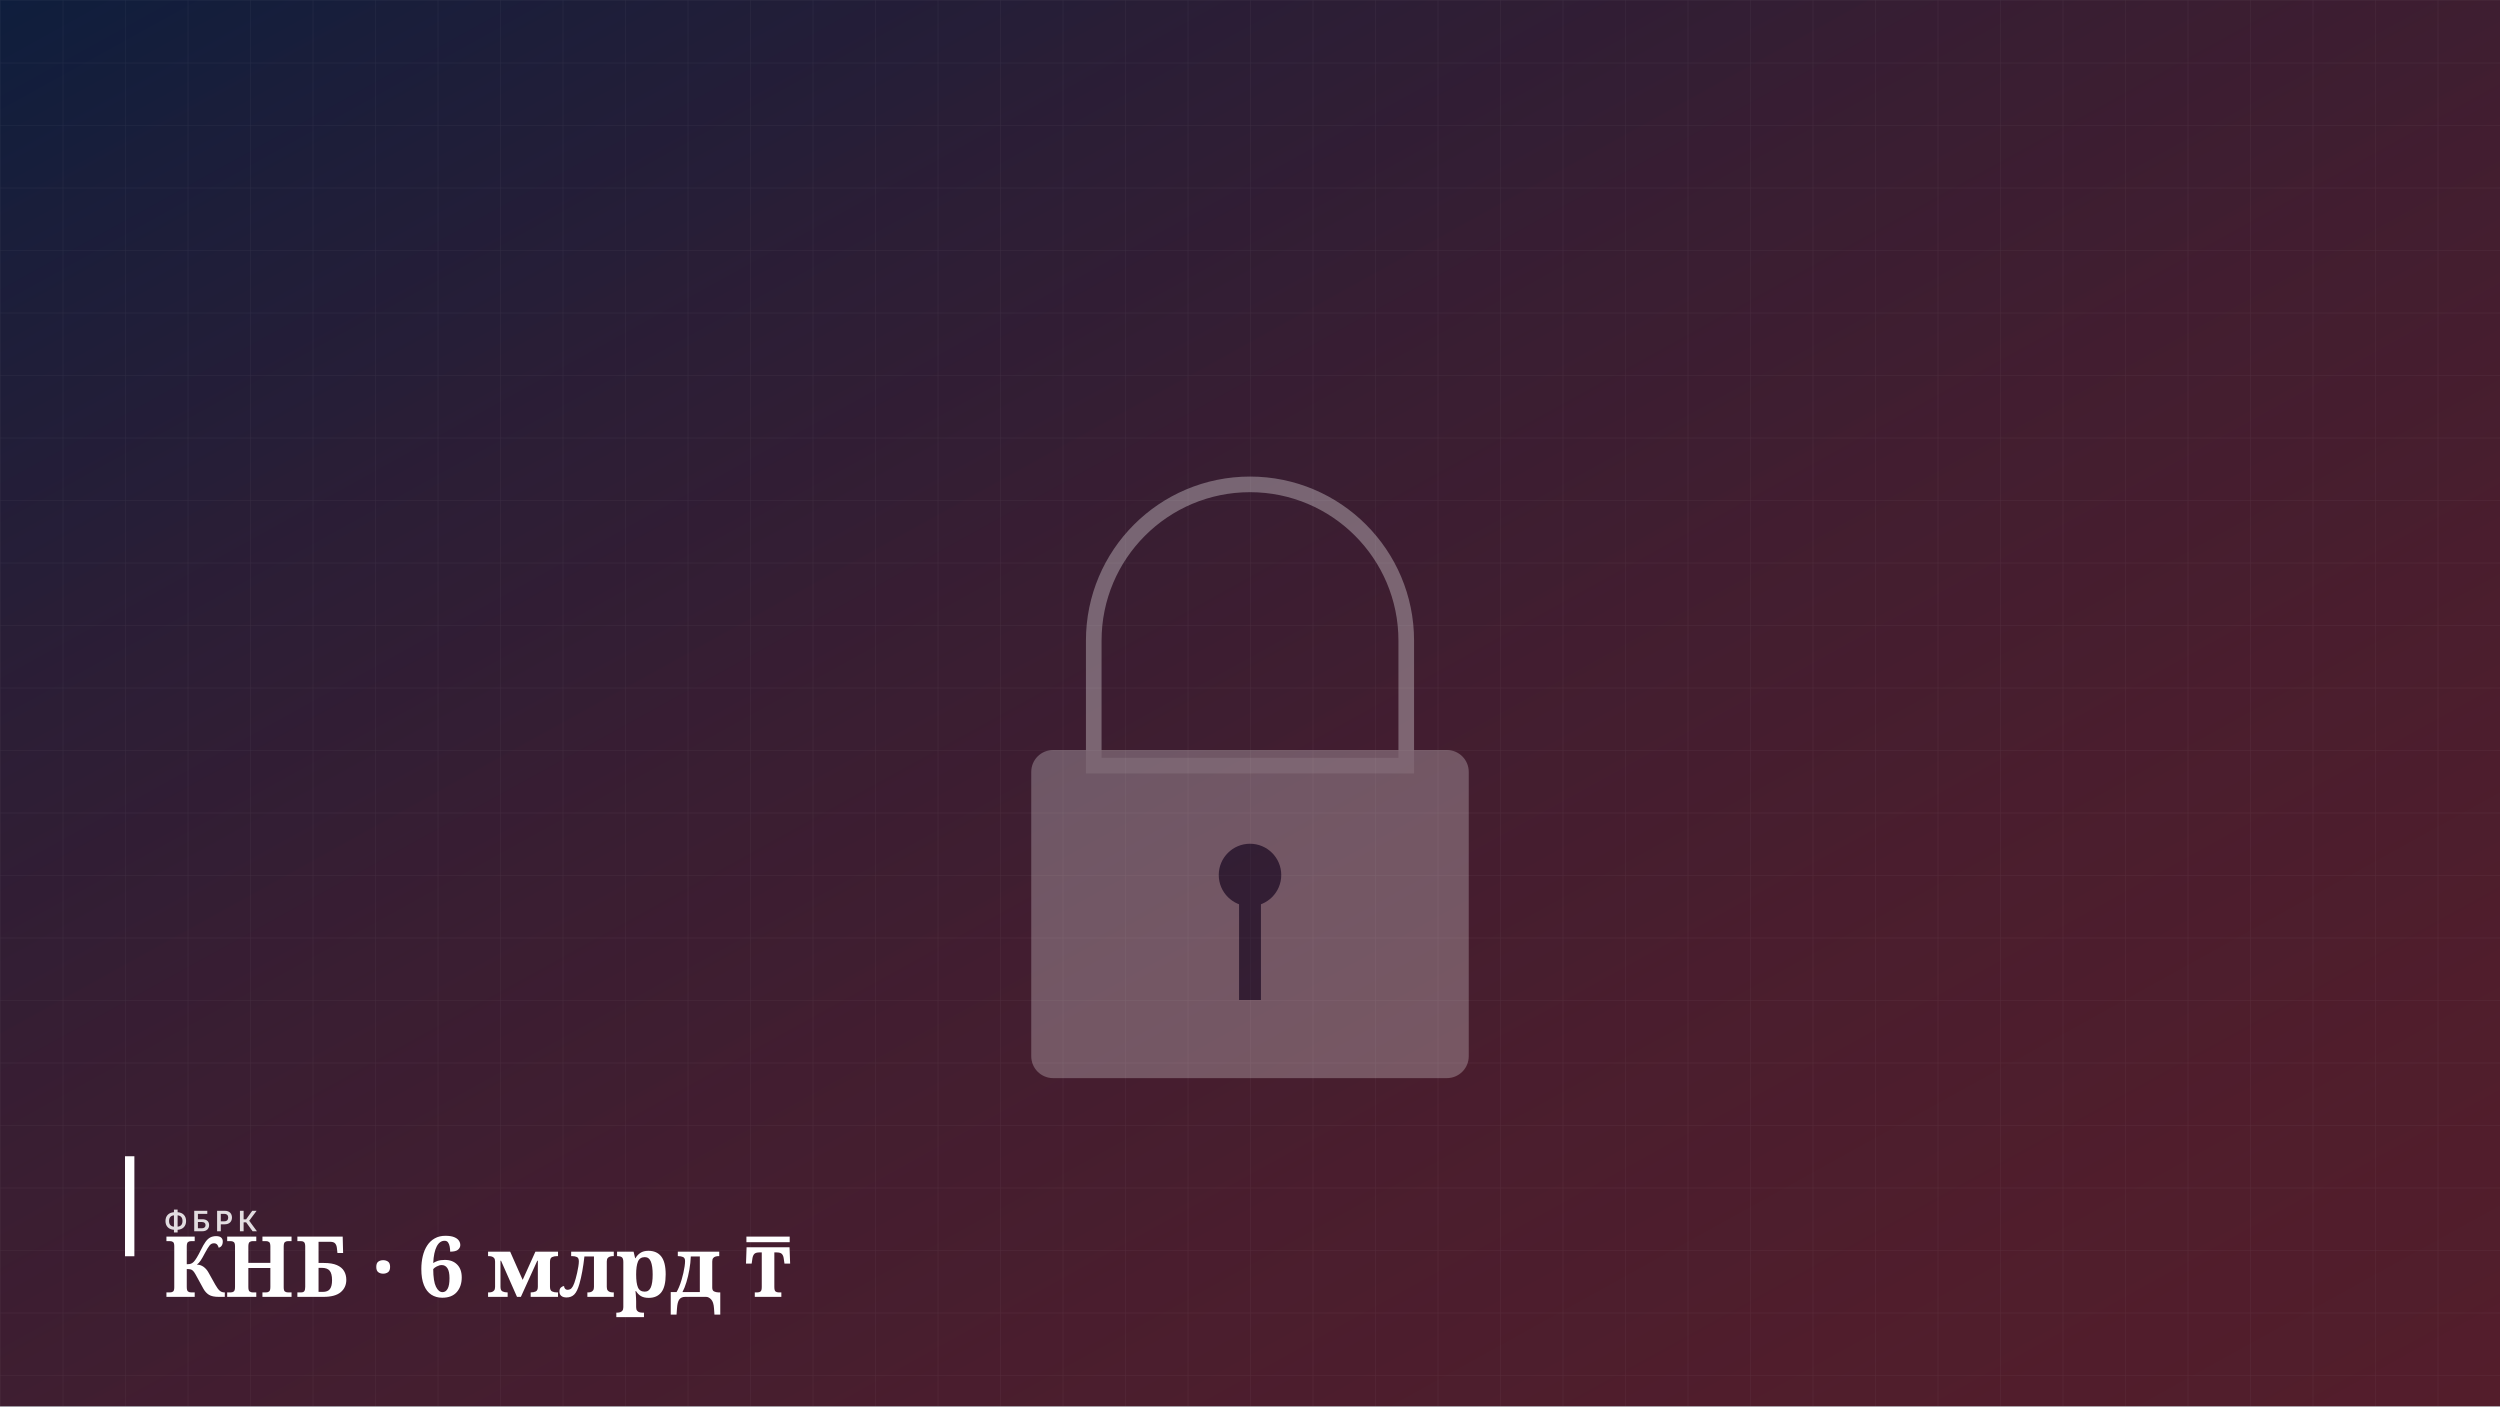
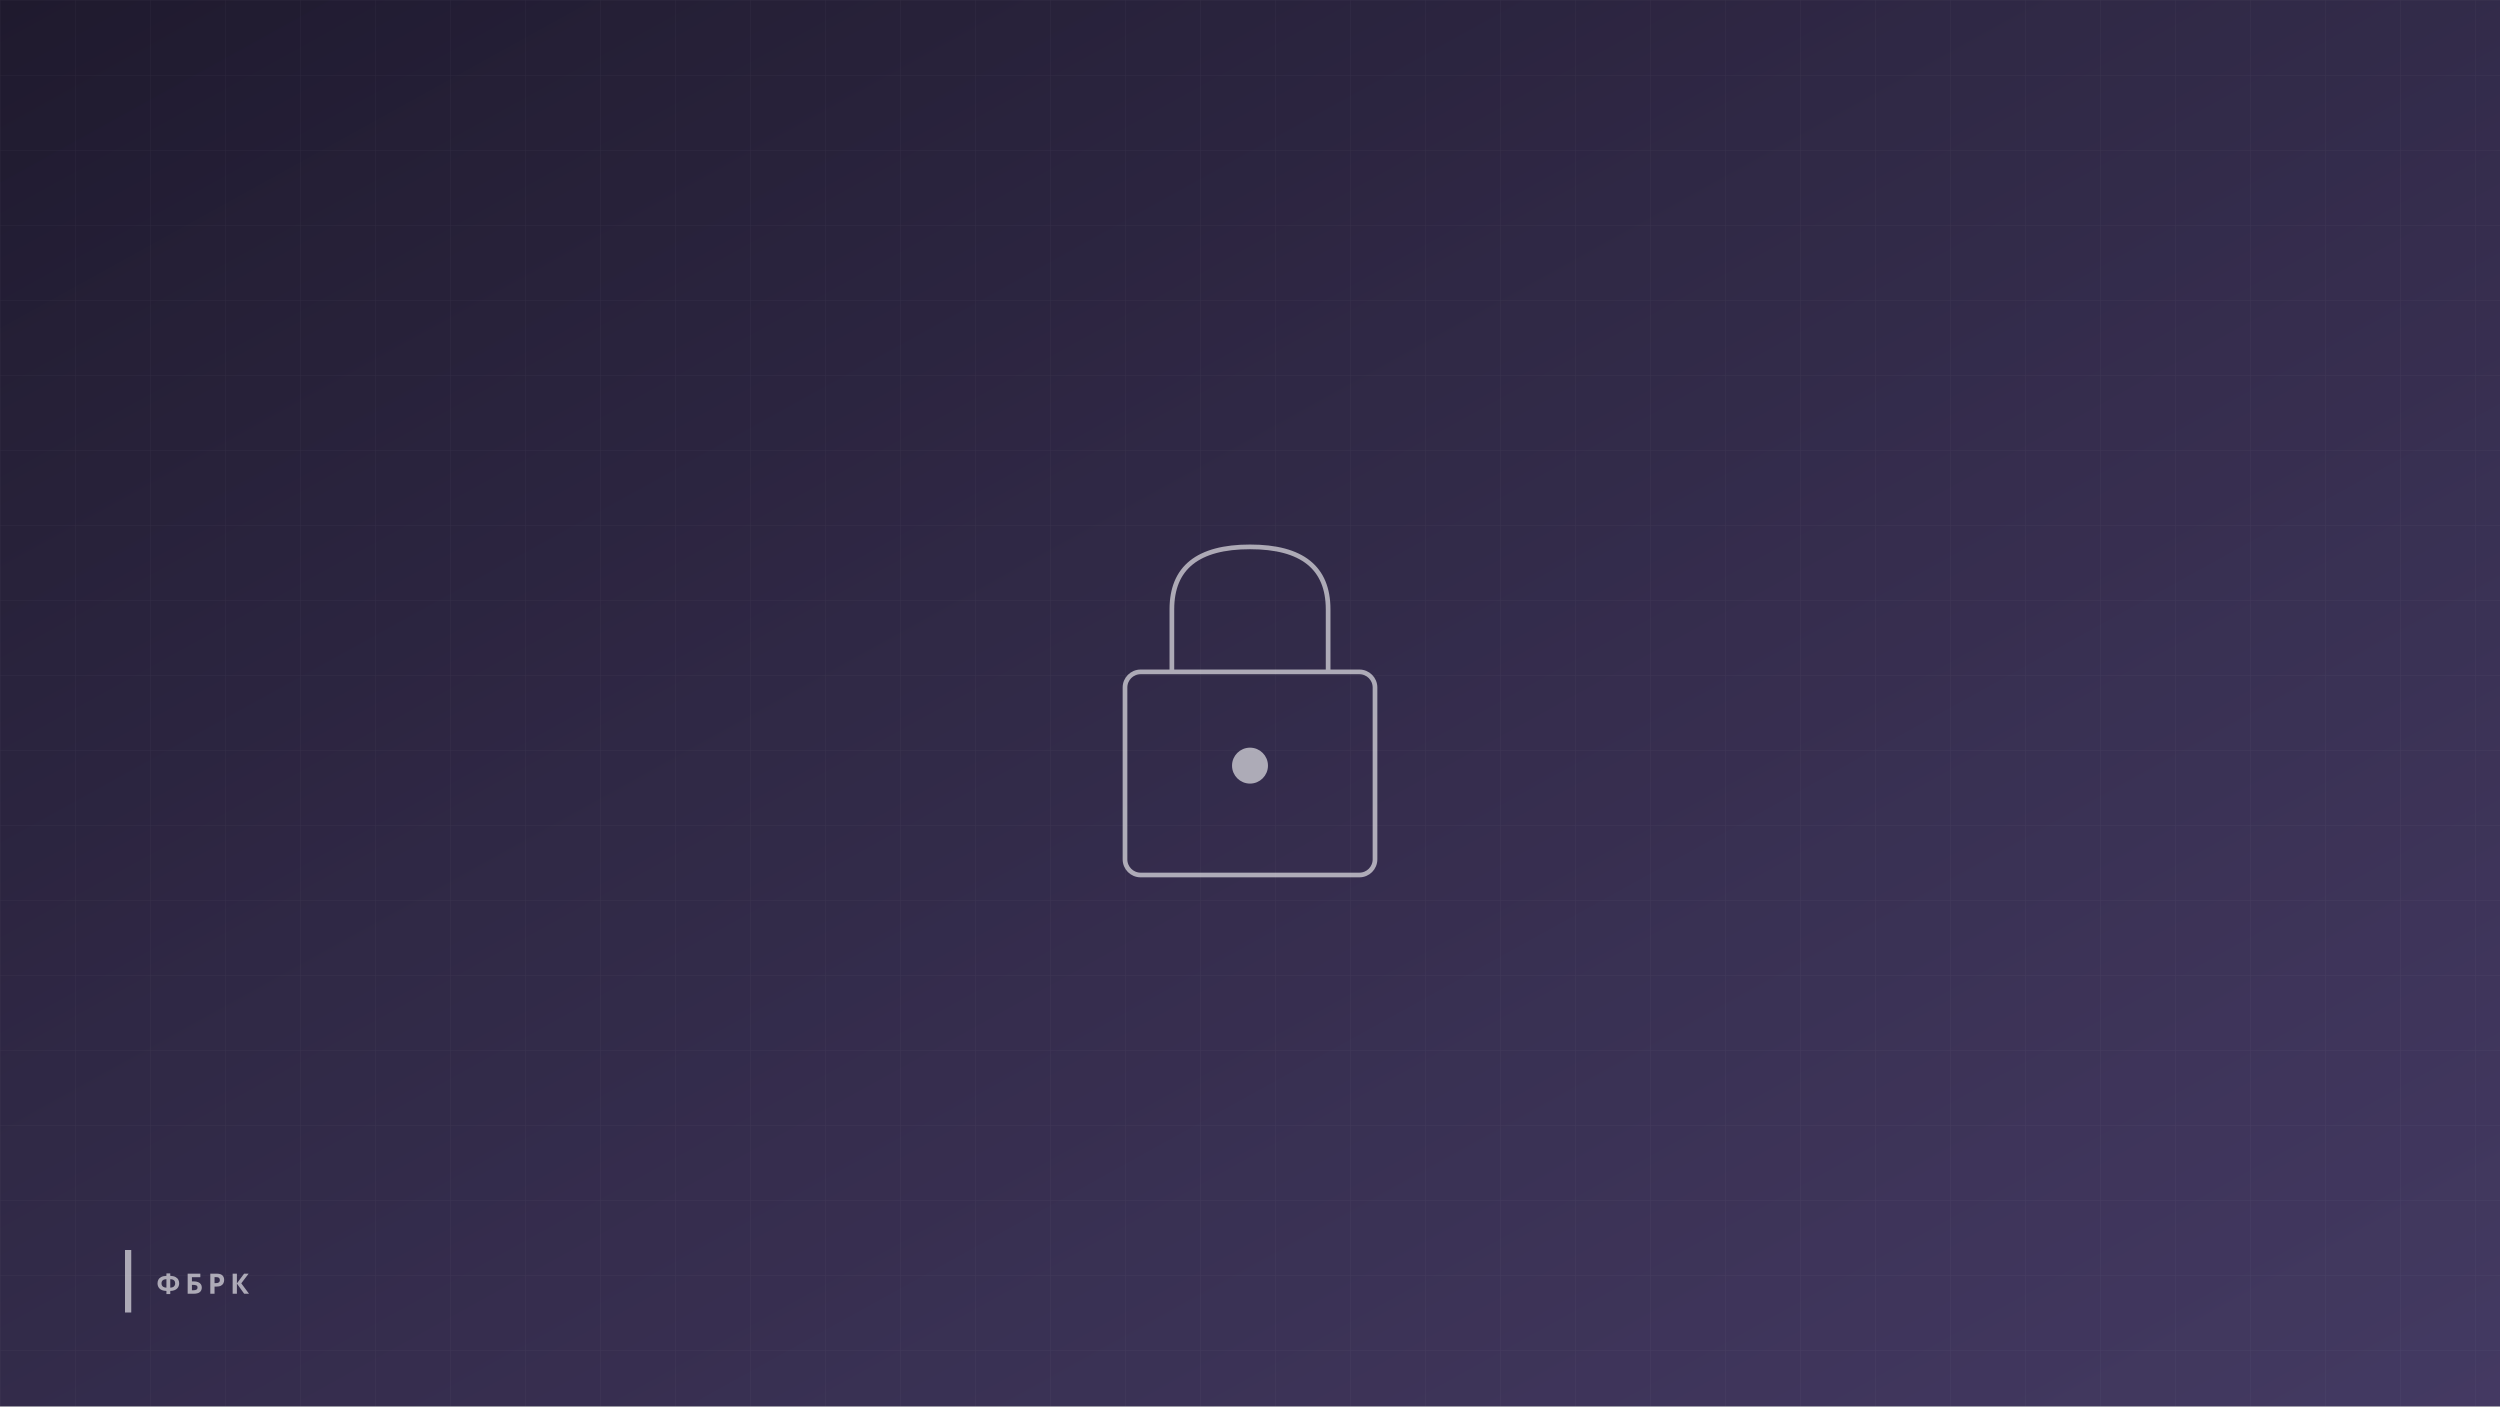
<svg xmlns="http://www.w3.org/2000/svg" viewBox="0 0 1600 900" preserveAspectRatio="xMidYMid slice">
  <defs>
    <linearGradient id="g_003-knb" x1="0" y1="0" x2="1" y2="1">
-       <stop offset="0" stop-color="#0f1e3d" />
-       <stop offset="1" stop-color="#8a1d1d" stop-opacity="0.55" />
+       <stop offset="0" stop-color="#1f1a2e" />
+       <stop offset="1" stop-color="#4a3f6b" stop-opacity="0.85" />
    </linearGradient>
-     <pattern id="grid_003-knb" width="40" height="40" patternUnits="userSpaceOnUse">
-       <path d="M 40 0 L 0 0 0 40" fill="none" stroke="#fff" stroke-width="0.5" opacity="0.08" />
+     <pattern id="p_003-knb" width="48" height="48" patternUnits="userSpaceOnUse">
+       <path d="M 48 0 L 0 0 0 48" fill="none" stroke="#fff" stroke-width="0.5" opacity="0.06" />
    </pattern>
  </defs>
-   <rect width="1600" height="900" fill="#0f1e3d" />
+   <rect width="1600" height="900" fill="#1f1a2e" />
  <rect width="1600" height="900" fill="url(#g_003-knb)" />
-   <rect width="1600" height="900" fill="url(#grid_003-knb)" />
-   <g transform="translate(800,410)" opacity="0.32">
-     <path d="M -100 0 a 100 100 0 0 1 200 0 v 80 h -200 z" fill="none" stroke="#fff" stroke-width="10" />
-     <rect x="-140" y="70" width="280" height="210" rx="14" fill="#fff" opacity="0.8" />
-     <circle cx="0" cy="150" r="20" fill="#0f1e3d" />
-     <rect x="-7" y="160" width="14" height="70" fill="#0f1e3d" />
+   <rect width="1600" height="900" fill="url(#p_003-knb)" />
+   <g opacity="0.6" fill="none" stroke="#fff" stroke-width="3">
+     <rect x="720" y="430" width="160" height="130" rx="10" />
+     <path d="M 750 430 L 750 390 Q 750 350 800 350 Q 850 350 850 390 L 850 430" />
+     <circle cx="800" cy="490" r="10" fill="#fff" />
  </g>
-   <g>
-     <rect x="80" y="740" width="6" height="64" fill="#fff" />
-     <text x="105" y="788" font-family="Inter, sans-serif" font-size="18" font-weight="600" fill="#fff" opacity="0.85" letter-spacing="3">ФБРК</text>
-     <text x="105" y="830" font-family="Playfair Display, Georgia, serif" font-weight="900" font-size="54" fill="#fff">КНБ · 6 млрд ₸</text>
+   <g opacity="0.6">
+     <rect x="80" y="800" width="4" height="40" fill="#fff" />
+     <text x="100" y="828" font-family="system-ui, sans-serif" font-size="18" font-weight="600" fill="#fff" letter-spacing="3">ФБРК</text>
  </g>
</svg>
